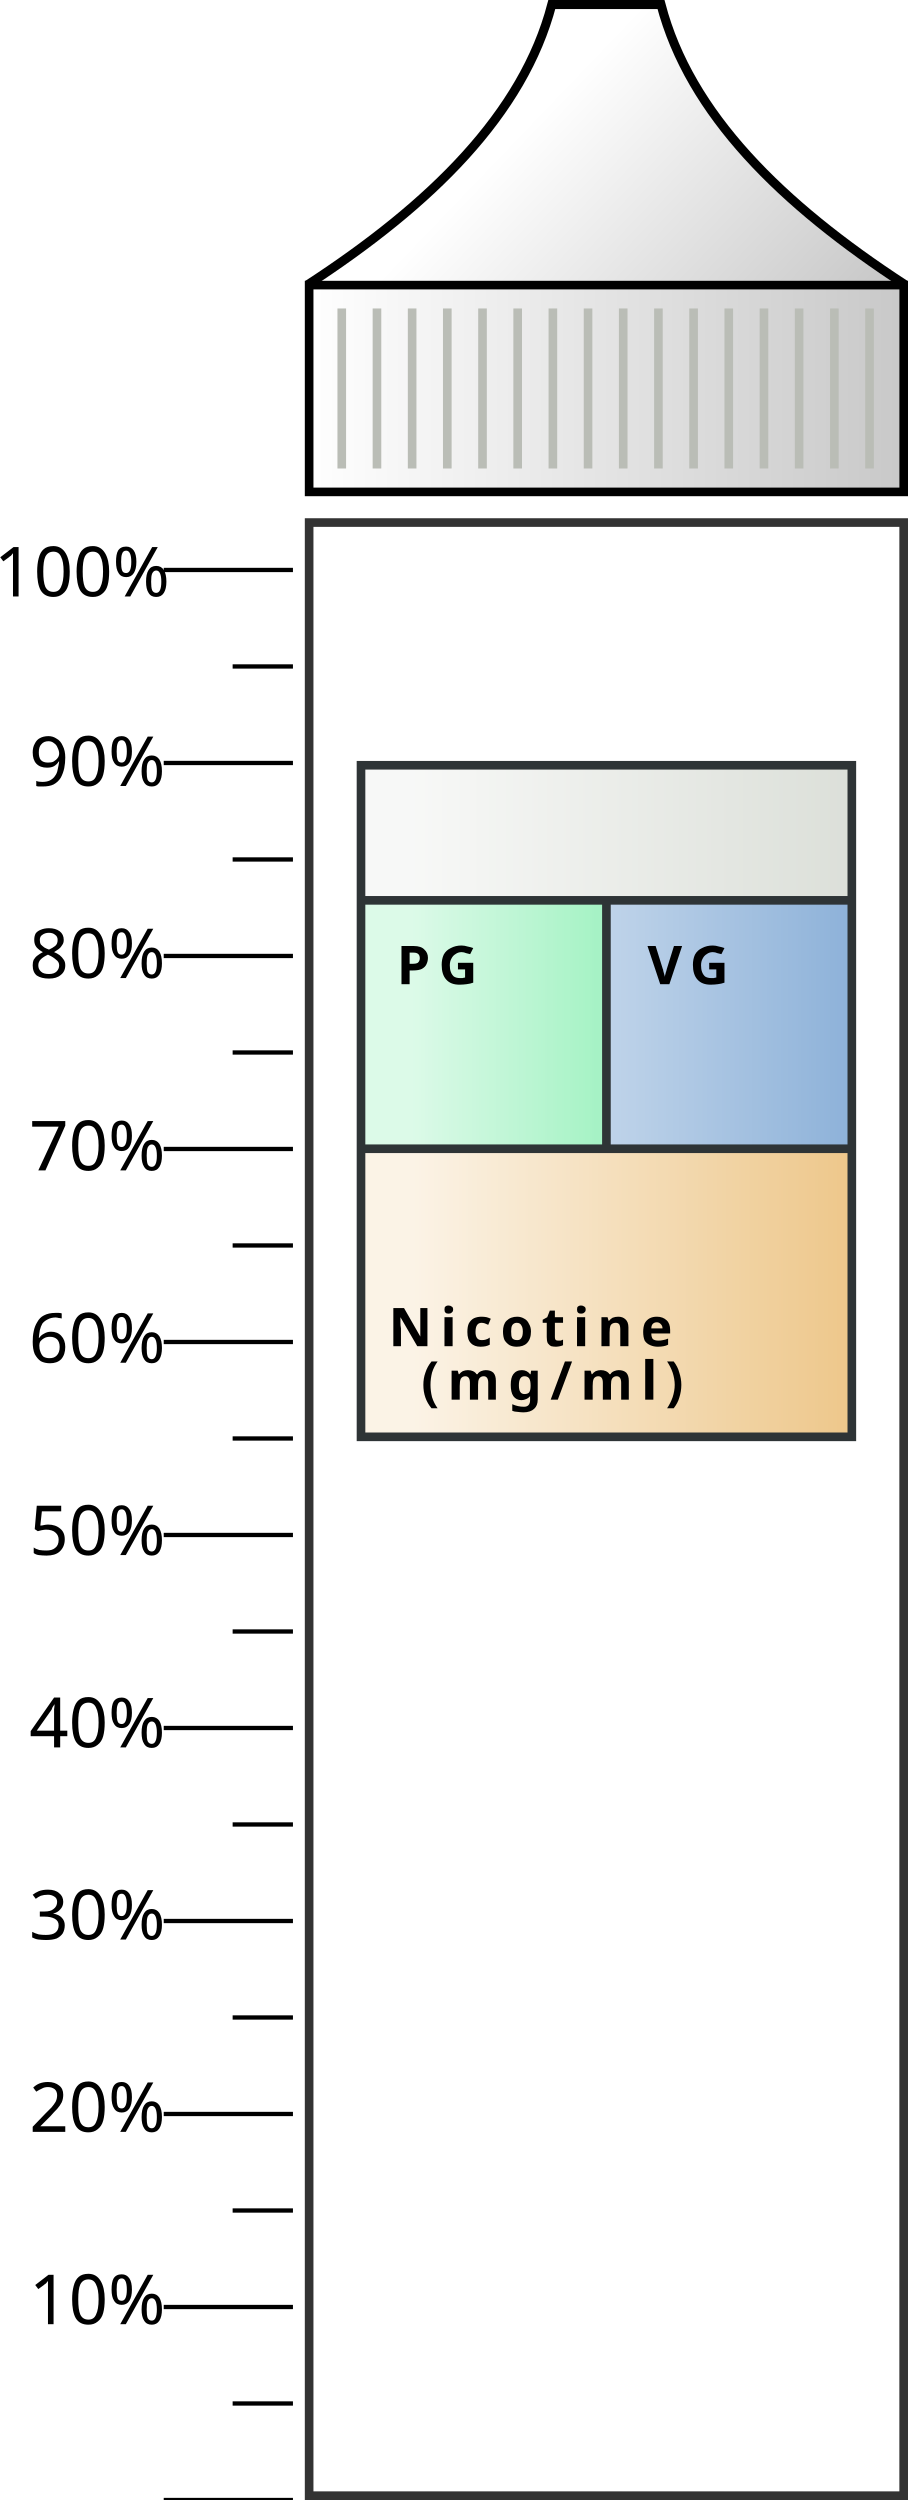
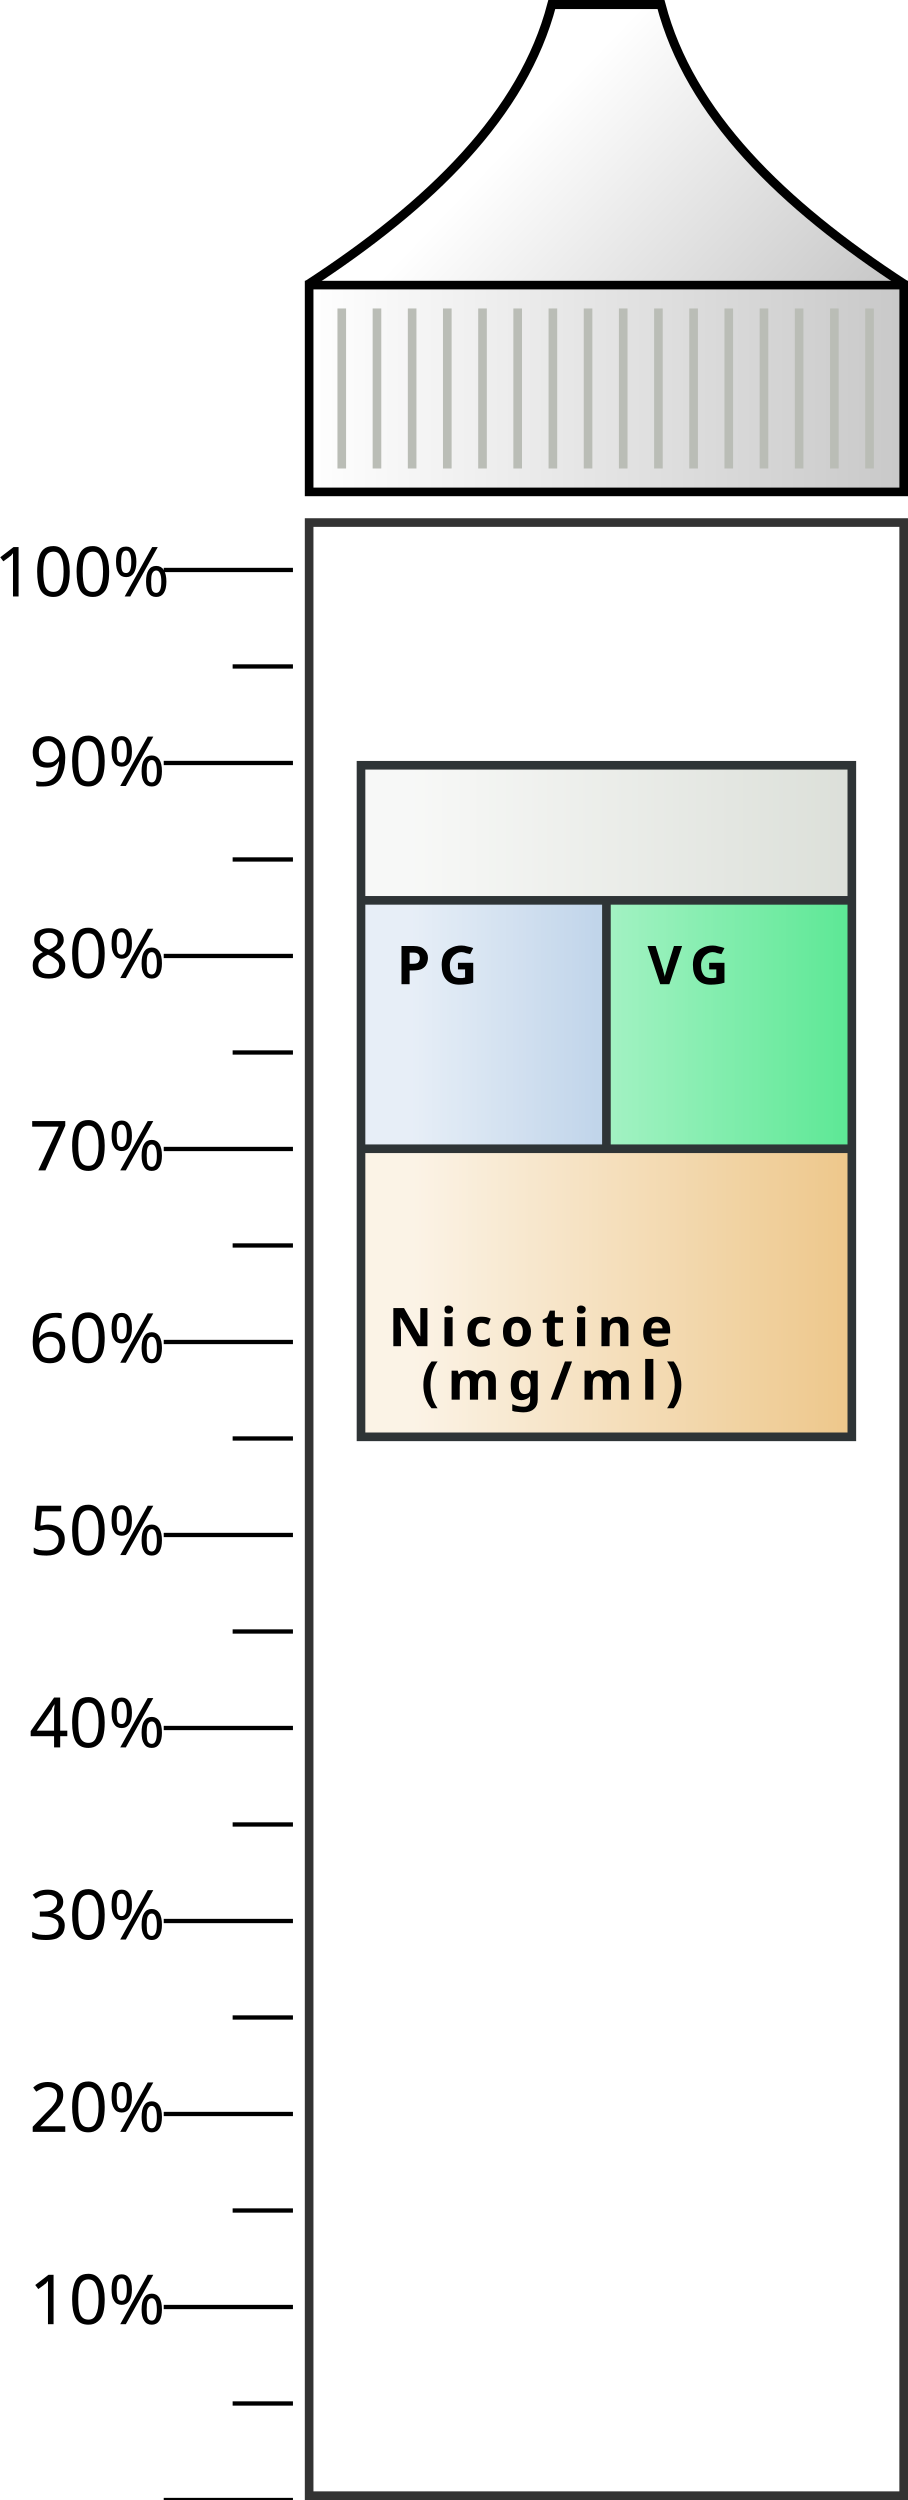
<svg xmlns="http://www.w3.org/2000/svg" xmlns:xlink="http://www.w3.org/1999/xlink" width="105.382" height="290.151" viewBox="0 0 27.882 76.769" version="1.1" id="svg8">
  <defs id="defs2">
    <linearGradient id="linearGradient1172">
      <stop id="stop1168" offset="0" style="stop-color:#ffffff;stop-opacity:1;" />
      <stop id="stop1170" offset="1" style="stop-color:#c8c8c8;stop-opacity:1" />
    </linearGradient>
    <linearGradient id="linearGradient1040">
      <stop style="stop-color:#ffffff;stop-opacity:1;" offset="0" id="stop1036" />
      <stop style="stop-color:#ffffff;stop-opacity:0;" offset="1" id="stop1038" />
    </linearGradient>
    <linearGradient xlink:href="#linearGradient1040" id="linearGradient1042" x1="13.89" y1="264.354" x2="28.632" y2="264.354" gradientUnits="userSpaceOnUse" />
    <linearGradient xlink:href="#linearGradient1172" id="linearGradient1166" x1="10.583" y1="229.942" x2="29.105" y2="229.942" gradientUnits="userSpaceOnUse" />
    <linearGradient xlink:href="#linearGradient1172" id="linearGradient1180" x1="17.137" y1="222.111" x2="25.29" y2="229.929" gradientUnits="userSpaceOnUse" />
  </defs>
  <g id="layer1" transform="translate(-1.222453,-218.0126)">
-     <rect style="opacity:1;fill:#34e27b;fill-opacity:0.863;stroke:none;stroke-width:0.265" id="rect4717" width="7.536" height="7.595" x="12.308" y="245.66" />
-     <rect style="opacity:1;fill:#729fcf;fill-opacity:0.863;stroke:none;stroke-width:0.265" id="rect4719" width="7.454" height="7.628" x="19.844" y="245.66" />
+     <rect style="opacity:1;fill:#729fcf;fill-opacity:0.863;stroke:none;stroke-width:0.265" id="rect4717" width="7.536" height="7.595" x="12.308" y="245.66" />
+     <rect style="opacity:1;fill:#34e27b;fill-opacity:0.863;stroke:none;stroke-width:0.265" id="rect4719" width="7.454" height="7.628" x="19.844" y="245.66" />
    <rect style="opacity:1;fill:#d3d7cf;fill-opacity:0.863;stroke:none;stroke-width:0.265" id="rect4715" width="15.04" height="4.148" x="12.308" y="241.512" />
    <rect style="fill:#e9b96e;stroke:none;stroke-width:0.265;fill-opacity:0.863" id="rect3908" width="15.049" height="8.846" x="12.331" y="253.288" />
    <path style="fill:url(#linearGradient1042);fill-opacity:1;stroke:#000000;stroke-width:0.265;stroke-linecap:butt;stroke-linejoin:miter;stroke-miterlimit:4;stroke-dasharray:none;stroke-opacity:1;opacity:0.8" d="m 10.715,234.059 v 60.59 h 18.257 v -60.59 z" id="path822" />
    <path style="fill:none;stroke:#000000;stroke-width:0.132;stroke-linecap:butt;stroke-linejoin:miter;stroke-miterlimit:4;stroke-dasharray:none;stroke-opacity:1" d="M 6.25,235.515 H 10.218" id="path824" />
    <path style="fill:url(#linearGradient1180);fill-opacity:1;stroke:#000000;stroke-width:0.278px;stroke-linecap:butt;stroke-linejoin:miter;stroke-opacity:1" d="m 29.023,226.761 c -3.805,-2.478 -6.624,-5.252 -7.503,-8.609 h -3.353 c -0.879,3.357 -3.698,6.131 -7.503,8.609" id="path828" />
    <path style="fill:none;stroke:#000000;stroke-width:0.132;stroke-linecap:butt;stroke-linejoin:miter;stroke-miterlimit:4;stroke-dasharray:none;stroke-opacity:1" d="M 6.25,241.442 H 10.218" id="path824-3" />
    <path style="fill:none;stroke:#000000;stroke-width:0.132;stroke-linecap:butt;stroke-linejoin:miter;stroke-miterlimit:4;stroke-dasharray:none;stroke-opacity:1" d="M 6.25,247.368 H 10.218" id="path824-7" />
    <path style="fill:none;stroke:#000000;stroke-width:0.132;stroke-linecap:butt;stroke-linejoin:miter;stroke-miterlimit:4;stroke-dasharray:none;stroke-opacity:1" d="M 6.25,253.295 H 10.218" id="path824-36" />
    <path style="fill:none;stroke:#000000;stroke-width:0.132;stroke-linecap:butt;stroke-linejoin:miter;stroke-miterlimit:4;stroke-dasharray:none;stroke-opacity:1" d="M 6.25,259.222 H 10.218" id="path824-74" />
    <path style="fill:none;stroke:#000000;stroke-width:0.132;stroke-linecap:butt;stroke-linejoin:miter;stroke-miterlimit:4;stroke-dasharray:none;stroke-opacity:1" d="M 6.25,265.148 H 10.218" id="path824-38" />
    <path style="fill:none;stroke:#000000;stroke-width:0.132;stroke-linecap:butt;stroke-linejoin:miter;stroke-miterlimit:4;stroke-dasharray:none;stroke-opacity:1" d="M 6.25,271.075 H 10.218" id="path824-1" />
    <path style="fill:none;stroke:#000000;stroke-width:0.132;stroke-linecap:butt;stroke-linejoin:miter;stroke-miterlimit:4;stroke-dasharray:none;stroke-opacity:1" d="M 6.25,277.002 H 10.218" id="path824-6" />
    <path style="fill:none;stroke:#000000;stroke-width:0.132;stroke-linecap:butt;stroke-linejoin:miter;stroke-miterlimit:4;stroke-dasharray:none;stroke-opacity:1" d="M 6.25,282.928 H 10.218" id="path824-9" />
    <path style="fill:none;stroke:#000000;stroke-width:0.132;stroke-linecap:butt;stroke-linejoin:miter;stroke-miterlimit:4;stroke-dasharray:none;stroke-opacity:1" d="M 6.25,288.855 H 10.218" id="path824-13" />
    <path style="fill:none;stroke:#000000;stroke-width:0.132;stroke-linecap:butt;stroke-linejoin:miter;stroke-miterlimit:4;stroke-dasharray:none;stroke-opacity:1" d="M 6.25,294.782 H 10.218" id="path824-4" />
    <text xml:space="preserve" style="font-style:normal;font-weight:normal;font-size:10.583px;line-height:1.25;font-family:sans-serif;letter-spacing:0px;word-spacing:0px;fill:#000000;fill-opacity:1;stroke:none;stroke-width:0.265" x="2.117" y="289.383" id="text922">
      <tspan id="tspan920" x="2.117" y="289.383" style="font-style:normal;font-variant:normal;font-weight:normal;font-stretch:normal;font-size:2.117px;font-family:calibri;-inkscape-font-specification:calibri;stroke-width:0.265">10%</tspan>
    </text>
    <text xml:space="preserve" style="font-style:normal;font-weight:normal;font-size:10.583px;line-height:1.25;font-family:sans-serif;letter-spacing:0px;word-spacing:0px;fill:#000000;fill-opacity:1;stroke:none;stroke-width:0.265" x="2.117" y="283.478" id="text922-4">
      <tspan id="tspan920-9" x="2.117" y="283.478" style="font-style:normal;font-variant:normal;font-weight:normal;font-stretch:normal;font-size:2.117px;font-family:calibri;-inkscape-font-specification:calibri;stroke-width:0.265">20%</tspan>
    </text>
    <text xml:space="preserve" style="font-style:normal;font-weight:normal;font-size:10.583px;line-height:1.25;font-family:sans-serif;letter-spacing:0px;word-spacing:0px;fill:#000000;fill-opacity:1;stroke:none;stroke-width:0.265" x="2.117" y="277.573" id="text922-4-1">
      <tspan id="tspan920-9-5" x="2.117" y="277.573" style="font-style:normal;font-variant:normal;font-weight:normal;font-stretch:normal;font-size:2.117px;font-family:calibri;-inkscape-font-specification:calibri;stroke-width:0.265">30%</tspan>
    </text>
    <text xml:space="preserve" style="font-style:normal;font-weight:normal;font-size:10.583px;line-height:1.25;font-family:sans-serif;letter-spacing:0px;word-spacing:0px;fill:#000000;fill-opacity:1;stroke:none;stroke-width:0.265" x="2.117" y="271.669" id="text922-4-5">
      <tspan id="tspan920-9-0" x="2.117" y="271.669" style="font-style:normal;font-variant:normal;font-weight:normal;font-stretch:normal;font-size:2.117px;font-family:calibri;-inkscape-font-specification:calibri;stroke-width:0.265">40%</tspan>
    </text>
    <text xml:space="preserve" style="font-style:normal;font-weight:normal;font-size:10.583px;line-height:1.25;font-family:sans-serif;letter-spacing:0px;word-spacing:0px;fill:#000000;fill-opacity:1;stroke:none;stroke-width:0.265" x="2.117" y="265.764" id="text922-4-5-3">
      <tspan id="tspan920-9-0-6" x="2.117" y="265.764" style="font-style:normal;font-variant:normal;font-weight:normal;font-stretch:normal;font-size:2.117px;font-family:calibri;-inkscape-font-specification:calibri;stroke-width:0.265">50%</tspan>
    </text>
    <text xml:space="preserve" style="font-style:normal;font-weight:normal;font-size:10.583px;line-height:1.25;font-family:sans-serif;letter-spacing:0px;word-spacing:0px;fill:#000000;fill-opacity:1;stroke:none;stroke-width:0.265" x="2.117" y="259.859" id="text922-4-5-3-9">
      <tspan id="tspan920-9-0-6-3" x="2.117" y="259.859" style="font-style:normal;font-variant:normal;font-weight:normal;font-stretch:normal;font-size:2.117px;font-family:calibri;-inkscape-font-specification:calibri;stroke-width:0.265">60%</tspan>
    </text>
    <text xml:space="preserve" style="font-style:normal;font-weight:normal;font-size:10.583px;line-height:1.25;font-family:sans-serif;letter-spacing:0px;word-spacing:0px;fill:#000000;fill-opacity:1;stroke:none;stroke-width:0.265" x="2.117" y="253.954" id="text922-4-5-3-4">
      <tspan id="tspan920-9-0-6-7" x="2.117" y="253.954" style="font-style:normal;font-variant:normal;font-weight:normal;font-stretch:normal;font-size:2.117px;font-family:calibri;-inkscape-font-specification:calibri;stroke-width:0.265">70%</tspan>
    </text>
    <text xml:space="preserve" style="font-style:normal;font-weight:normal;font-size:10.583px;line-height:1.25;font-family:sans-serif;letter-spacing:0px;word-spacing:0px;fill:#000000;fill-opacity:1;stroke:none;stroke-width:0.265" x="2.117" y="248.05" id="text922-4-5-3-7">
      <tspan id="tspan920-9-0-6-9" x="2.117" y="248.05" style="font-style:normal;font-variant:normal;font-weight:normal;font-stretch:normal;font-size:2.117px;font-family:calibri;-inkscape-font-specification:calibri;stroke-width:0.265">80%</tspan>
    </text>
    <text xml:space="preserve" style="font-style:normal;font-weight:normal;font-size:10.583px;line-height:1.25;font-family:sans-serif;letter-spacing:0px;word-spacing:0px;fill:#000000;fill-opacity:1;stroke:none;stroke-width:0.265" x="2.117" y="242.145" id="text922-4-5-3-5">
      <tspan id="tspan920-9-0-6-1" x="2.117" y="242.145" style="font-style:normal;font-variant:normal;font-weight:normal;font-stretch:normal;font-size:2.117px;font-family:calibri;-inkscape-font-specification:calibri;stroke-width:0.265">90%</tspan>
    </text>
    <path style="fill:url(#linearGradient1166);fill-opacity:1;stroke:#000000;stroke-width:0.265;stroke-linecap:butt;stroke-linejoin:miter;stroke-miterlimit:4;stroke-dasharray:none;stroke-opacity:1" d="m 10.715,233.118 18.258,2.1e-4 v -6.351 l -18.258,-2.1e-4 z" id="path826" />
    <path style="fill:none;stroke:#000000;stroke-width:0.132;stroke-linecap:butt;stroke-linejoin:miter;stroke-miterlimit:4;stroke-dasharray:none;stroke-opacity:1" d="M 8.366,238.478 H 10.218" id="path824-5" />
    <path style="fill:none;stroke:#000000;stroke-width:0.132;stroke-linecap:butt;stroke-linejoin:miter;stroke-miterlimit:4;stroke-dasharray:none;stroke-opacity:1" d="M 8.366,244.405 H 10.218" id="path824-5-0" />
    <path style="fill:none;stroke:#000000;stroke-width:0.132;stroke-linecap:butt;stroke-linejoin:miter;stroke-miterlimit:4;stroke-dasharray:none;stroke-opacity:1" d="M 8.366,250.332 H 10.218" id="path824-5-9" />
    <path style="fill:none;stroke:#000000;stroke-width:0.132;stroke-linecap:butt;stroke-linejoin:miter;stroke-miterlimit:4;stroke-dasharray:none;stroke-opacity:1" d="M 8.366,256.258 H 10.218" id="path824-5-4" />
    <path style="fill:none;stroke:#000000;stroke-width:0.132;stroke-linecap:butt;stroke-linejoin:miter;stroke-miterlimit:4;stroke-dasharray:none;stroke-opacity:1" d="M 8.366,262.185 H 10.218" id="path824-5-7" />
    <path style="fill:none;stroke:#000000;stroke-width:0.132;stroke-linecap:butt;stroke-linejoin:miter;stroke-miterlimit:4;stroke-dasharray:none;stroke-opacity:1" d="M 8.366,268.112 H 10.218" id="path824-5-6" />
    <path style="fill:none;stroke:#000000;stroke-width:0.132;stroke-linecap:butt;stroke-linejoin:miter;stroke-miterlimit:4;stroke-dasharray:none;stroke-opacity:1" d="M 8.366,274.038 H 10.218" id="path824-5-1" />
    <path style="fill:none;stroke:#000000;stroke-width:0.132;stroke-linecap:butt;stroke-linejoin:miter;stroke-miterlimit:4;stroke-dasharray:none;stroke-opacity:1" d="M 8.366,279.965 H 10.218" id="path824-5-8" />
    <path style="fill:none;stroke:#000000;stroke-width:0.132;stroke-linecap:butt;stroke-linejoin:miter;stroke-miterlimit:4;stroke-dasharray:none;stroke-opacity:1" d="M 8.366,285.892 H 10.218" id="path824-5-95" />
    <path style="fill:none;stroke:#000000;stroke-width:0.132;stroke-linecap:butt;stroke-linejoin:miter;stroke-miterlimit:4;stroke-dasharray:none;stroke-opacity:1" d="M 8.366,291.818 H 10.218" id="path824-5-09" />
    <text xml:space="preserve" style="font-style:normal;font-weight:normal;font-size:10.583px;line-height:1.25;font-family:sans-serif;letter-spacing:0px;word-spacing:0px;fill:#000000;fill-opacity:1;stroke:none;stroke-width:0.265" x="1.043" y="236.332" id="text922-4-5-3-5-6">
      <tspan id="tspan920-9-0-6-1-6" x="1.043" y="236.332" style="font-style:normal;font-variant:normal;font-weight:normal;font-stretch:normal;font-size:2.117px;font-family:calibri;-inkscape-font-specification:calibri;stroke-width:0.265">100%</tspan>
    </text>
    <path style="fill:#babdb6;stroke:#babdb6;stroke-width:0.265;stroke-linecap:butt;stroke-linejoin:miter;stroke-miterlimit:4;stroke-dasharray:none;stroke-opacity:1" d="m 11.717,232.399 v -4.914" id="path1182" />
    <path style="fill:#babdb6;stroke:#babdb6;stroke-width:0.265;stroke-linecap:butt;stroke-linejoin:miter;stroke-miterlimit:4;stroke-dasharray:none;stroke-opacity:1" d="m 27.923,232.399 v -4.914" id="path1182-4" />
    <path style="fill:#babdb6;stroke:#babdb6;stroke-width:0.265;stroke-linecap:butt;stroke-linejoin:miter;stroke-miterlimit:4;stroke-dasharray:none;stroke-opacity:1" d="m 26.843,232.399 v -4.914" id="path1182-1" />
    <path style="fill:#babdb6;stroke:#babdb6;stroke-width:0.265;stroke-linecap:butt;stroke-linejoin:miter;stroke-miterlimit:4;stroke-dasharray:none;stroke-opacity:1" d="m 25.762,232.399 v -4.914" id="path1182-5" />
    <path style="fill:#babdb6;stroke:#babdb6;stroke-width:0.265;stroke-linecap:butt;stroke-linejoin:miter;stroke-miterlimit:4;stroke-dasharray:none;stroke-opacity:1" d="m 24.682,232.399 v -4.914" id="path1182-4-4" />
    <path style="fill:#babdb6;stroke:#babdb6;stroke-width:0.265;stroke-linecap:butt;stroke-linejoin:miter;stroke-miterlimit:4;stroke-dasharray:none;stroke-opacity:1" d="m 23.601,232.399 v -4.914" id="path1182-1-2" />
    <path style="fill:#babdb6;stroke:#babdb6;stroke-width:0.265;stroke-linecap:butt;stroke-linejoin:miter;stroke-miterlimit:4;stroke-dasharray:none;stroke-opacity:1" d="m 22.521,232.399 v -4.914" id="path1182-5-4" />
    <path style="fill:#babdb6;stroke:#babdb6;stroke-width:0.265;stroke-linecap:butt;stroke-linejoin:miter;stroke-miterlimit:4;stroke-dasharray:none;stroke-opacity:1" d="m 21.441,232.399 v -4.914" id="path1182-4-8" />
    <path style="fill:#babdb6;stroke:#babdb6;stroke-width:0.265;stroke-linecap:butt;stroke-linejoin:miter;stroke-miterlimit:4;stroke-dasharray:none;stroke-opacity:1" d="m 20.36,232.399 v -4.914" id="path1182-1-24" />
    <path style="fill:#babdb6;stroke:#babdb6;stroke-width:0.265;stroke-linecap:butt;stroke-linejoin:miter;stroke-miterlimit:4;stroke-dasharray:none;stroke-opacity:1" d="m 19.28,232.399 v -4.914" id="path1182-5-49" />
    <path style="fill:#babdb6;stroke:#babdb6;stroke-width:0.265;stroke-linecap:butt;stroke-linejoin:miter;stroke-miterlimit:4;stroke-dasharray:none;stroke-opacity:1" d="m 18.2,232.399 v -4.914" id="path1182-4-44" />
    <path style="fill:#babdb6;stroke:#babdb6;stroke-width:0.265;stroke-linecap:butt;stroke-linejoin:miter;stroke-miterlimit:4;stroke-dasharray:none;stroke-opacity:1" d="m 17.119,232.399 v -4.914" id="path1182-1-0" />
    <path style="fill:#babdb6;stroke:#babdb6;stroke-width:0.265;stroke-linecap:butt;stroke-linejoin:miter;stroke-miterlimit:4;stroke-dasharray:none;stroke-opacity:1" d="m 16.039,232.399 v -4.914" id="path1182-5-47" />
    <path style="fill:#babdb6;stroke:#babdb6;stroke-width:0.265;stroke-linecap:butt;stroke-linejoin:miter;stroke-miterlimit:4;stroke-dasharray:none;stroke-opacity:1" d="m 14.958,232.399 v -4.914" id="path1182-4-9" />
    <path style="fill:#babdb6;stroke:#babdb6;stroke-width:0.265;stroke-linecap:butt;stroke-linejoin:miter;stroke-miterlimit:4;stroke-dasharray:none;stroke-opacity:1" d="m 13.878,232.399 v -4.914" id="path1182-1-02" />
    <path style="fill:#babdb6;stroke:#babdb6;stroke-width:0.265;stroke-linecap:butt;stroke-linejoin:miter;stroke-miterlimit:4;stroke-dasharray:none;stroke-opacity:1" d="m 12.798,232.399 v -4.914" id="path1182-5-9" />
    <path style="fill:none;stroke:#2e3436;stroke-width:0.265" d="M 12.308,241.512 H 27.38 v 20.622 H 12.308 Z" id="rect3880" />
    <path style="fill:none;stroke:#2e3436;stroke-width:0.265px;stroke-linecap:butt;stroke-linejoin:miter;stroke-opacity:1" d="M 12.381,245.66 H 27.348" id="path3883" />
    <path style="fill:none;stroke:#2e3436;stroke-width:0.265px;stroke-linecap:butt;stroke-linejoin:miter;stroke-opacity:1" d="M 12.331,253.288 H 27.298" id="path3883-3" />
    <path style="fill:none;stroke:#2e3436;stroke-width:0.265px;stroke-linecap:butt;stroke-linejoin:miter;stroke-opacity:1" d="m 19.844,245.671 v 7.584" id="path3900" />
    <text xml:space="preserve" style="font-style:normal;font-variant:normal;font-weight:bold;font-stretch:normal;font-size:1.646px;line-height:1;font-family:Verdana;-inkscape-font-specification:'Verdana Bold';text-align:center;letter-spacing:0.247px;word-spacing:0px;text-anchor:middle;fill:#000000;fill-opacity:1;stroke:none;stroke-width:0.04" x="19.628" y="259.349" id="text3904">
      <tspan id="tspan3902" x="19.751" y="259.349" style="font-style:normal;font-variant:normal;font-weight:bold;font-stretch:normal;font-size:1.646px;line-height:1;font-family:Verdana;-inkscape-font-specification:'Verdana Bold';text-align:center;letter-spacing:0.247px;text-anchor:middle;stroke-width:0.04">Nicotine</tspan>
      <tspan x="19.751" y="260.995" style="font-style:normal;font-variant:normal;font-weight:bold;font-stretch:normal;font-size:1.646px;line-height:1;font-family:Verdana;-inkscape-font-specification:'Verdana Bold';text-align:center;letter-spacing:0.247px;text-anchor:middle;stroke-width:0.04" id="tspan3906">(mg/ml)</tspan>
    </text>
    <text xml:space="preserve" style="font-style:normal;font-variant:normal;font-weight:bold;font-stretch:normal;font-size:1.646px;line-height:1;font-family:Verdana;-inkscape-font-specification:'Verdana Bold';text-align:center;letter-spacing:0.247px;word-spacing:0px;text-anchor:middle;fill:#000000;fill-opacity:1;stroke:none;stroke-width:0.04" x="16.089" y="248.232" id="text3904-3">
      <tspan x="16.212" y="248.232" style="font-style:normal;font-variant:normal;font-weight:bold;font-stretch:normal;font-size:1.646px;line-height:1;font-family:Verdana;-inkscape-font-specification:'Verdana Bold';text-align:center;letter-spacing:0.247px;text-anchor:middle;stroke-width:0.04" id="tspan3906-3">PG</tspan>
    </text>
    <text xml:space="preserve" style="font-style:normal;font-variant:normal;font-weight:bold;font-stretch:normal;font-size:1.646px;line-height:1;font-family:Verdana;-inkscape-font-specification:'Verdana Bold';text-align:center;letter-spacing:0.247px;word-spacing:0px;text-anchor:middle;fill:#000000;fill-opacity:1;stroke:none;stroke-width:0.04" x="23.792" y="248.232" id="text3904-3-3">
      <tspan x="23.915" y="248.232" style="font-style:normal;font-variant:normal;font-weight:bold;font-stretch:normal;font-size:1.646px;line-height:1;font-family:Verdana;-inkscape-font-specification:'Verdana Bold';text-align:center;letter-spacing:0.247px;text-anchor:middle;stroke-width:0.04" id="tspan3906-3-0">VG</tspan>
    </text>
  </g>
</svg>
